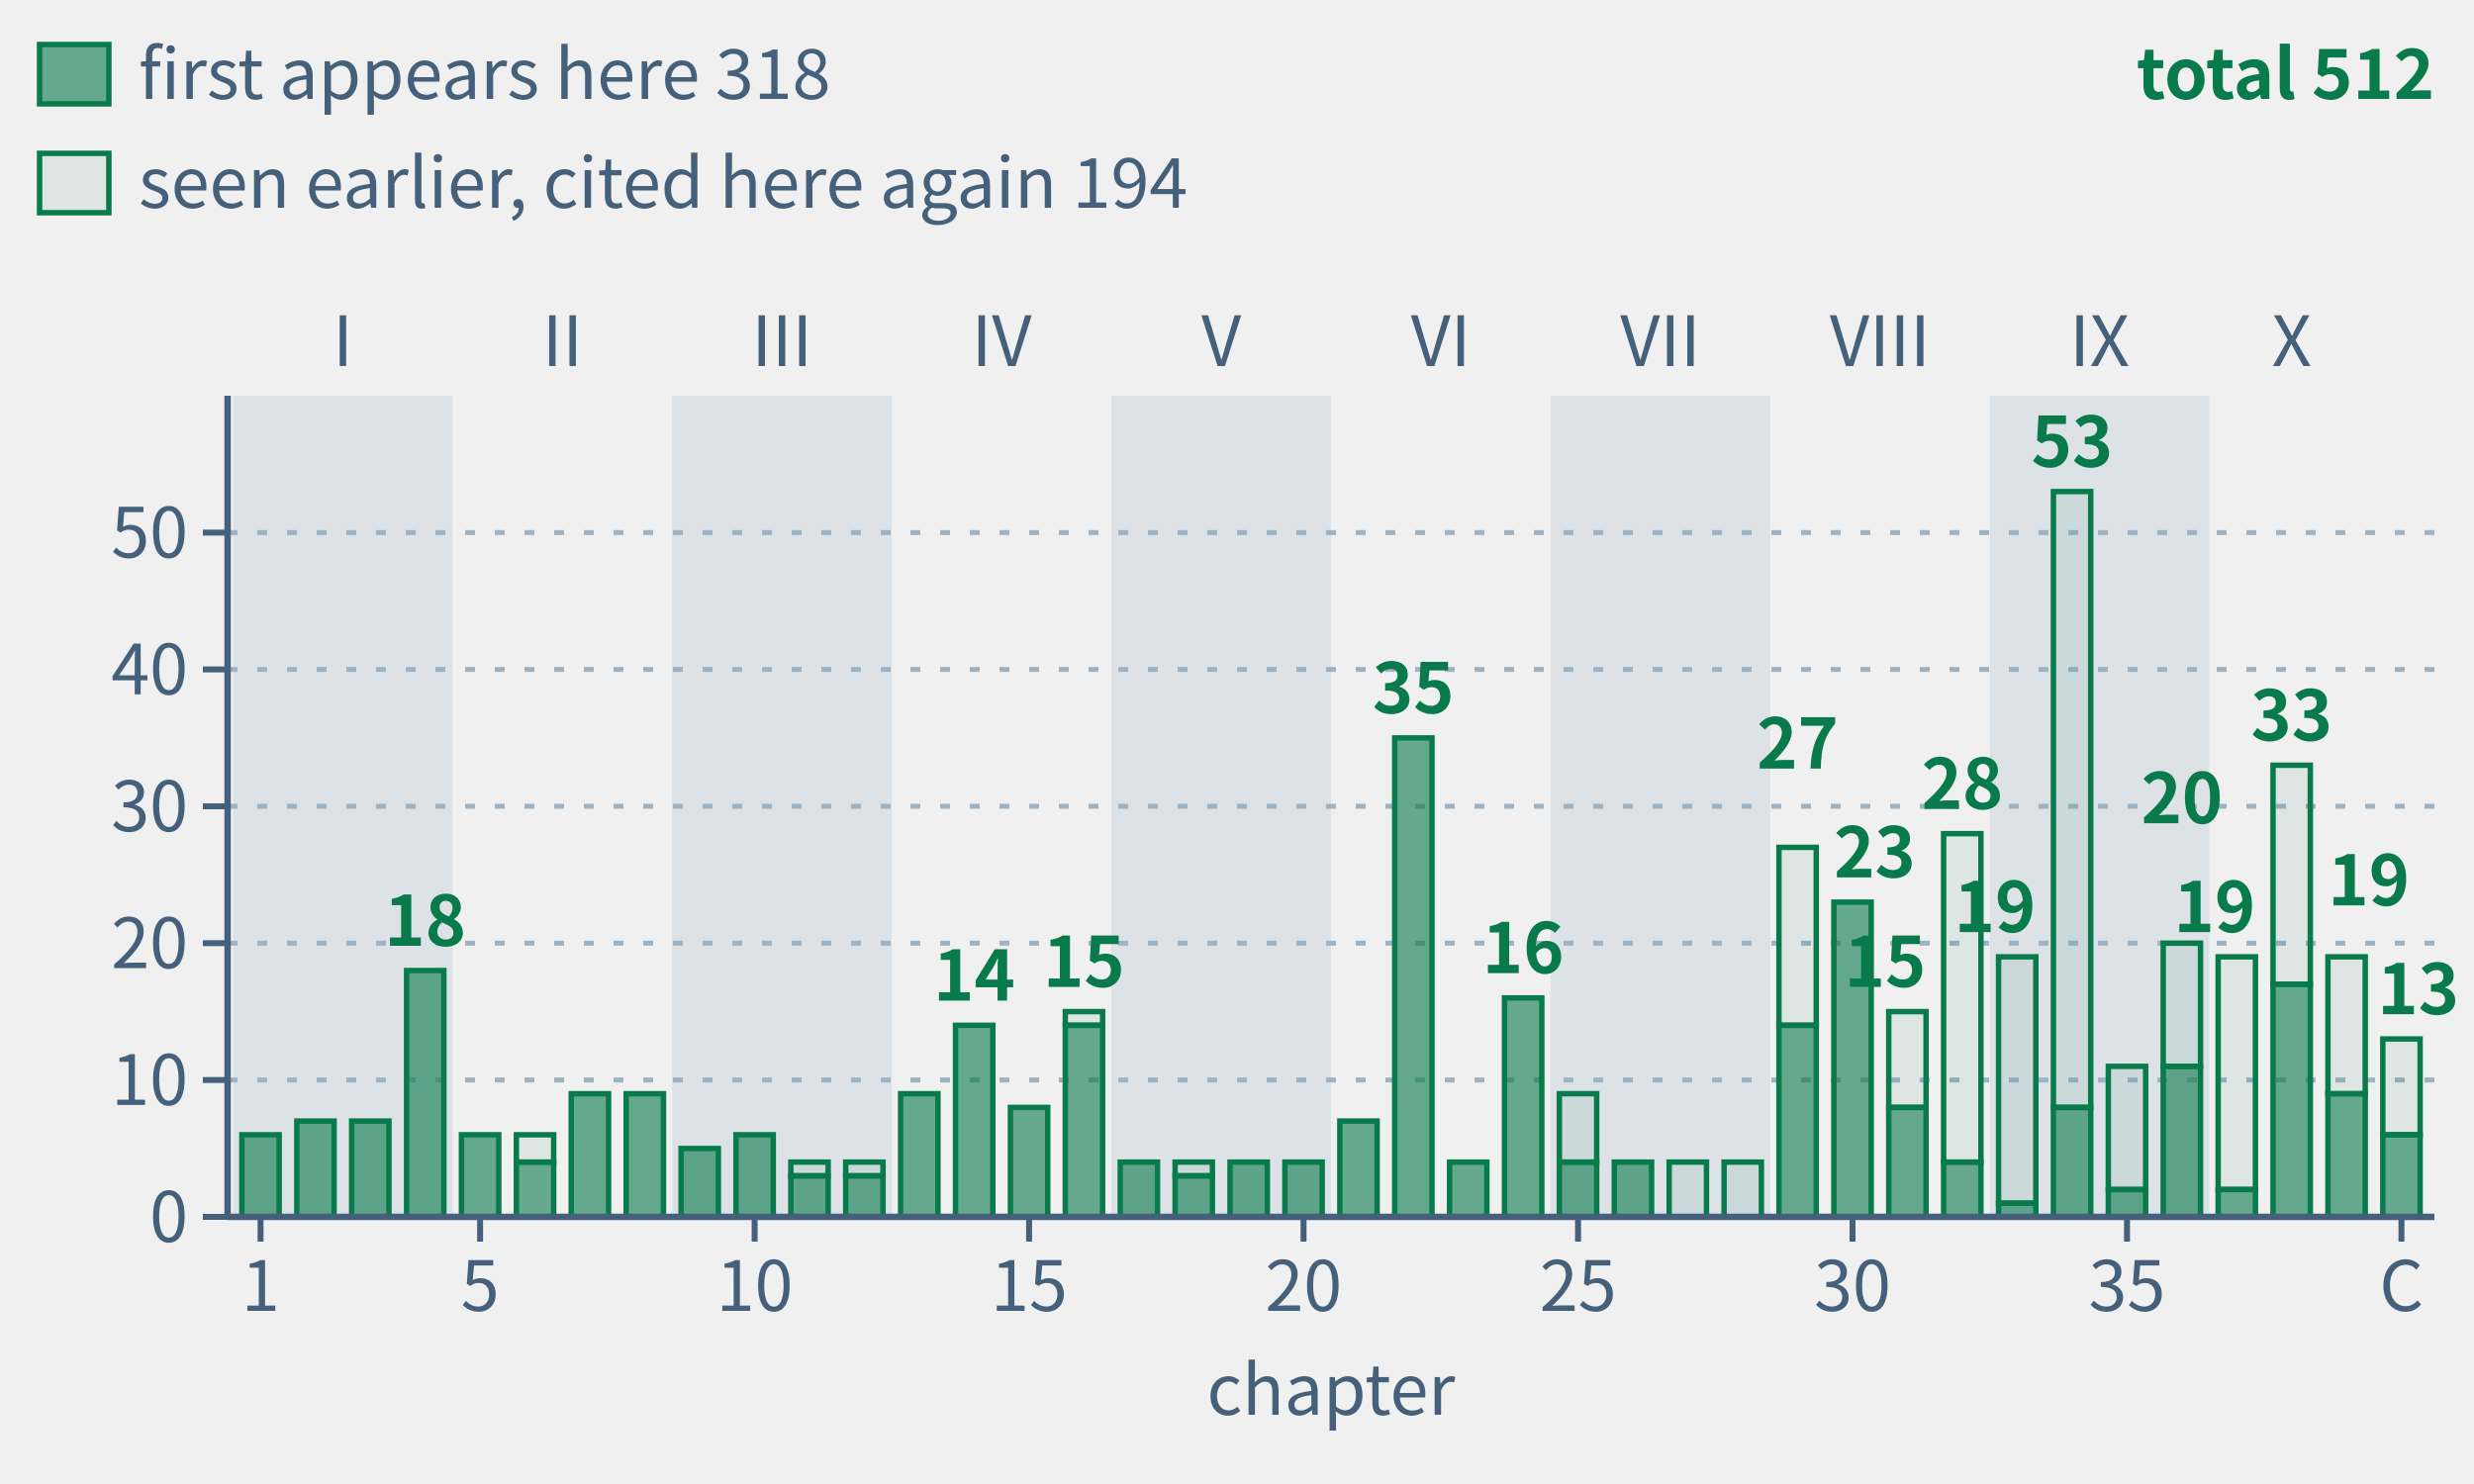
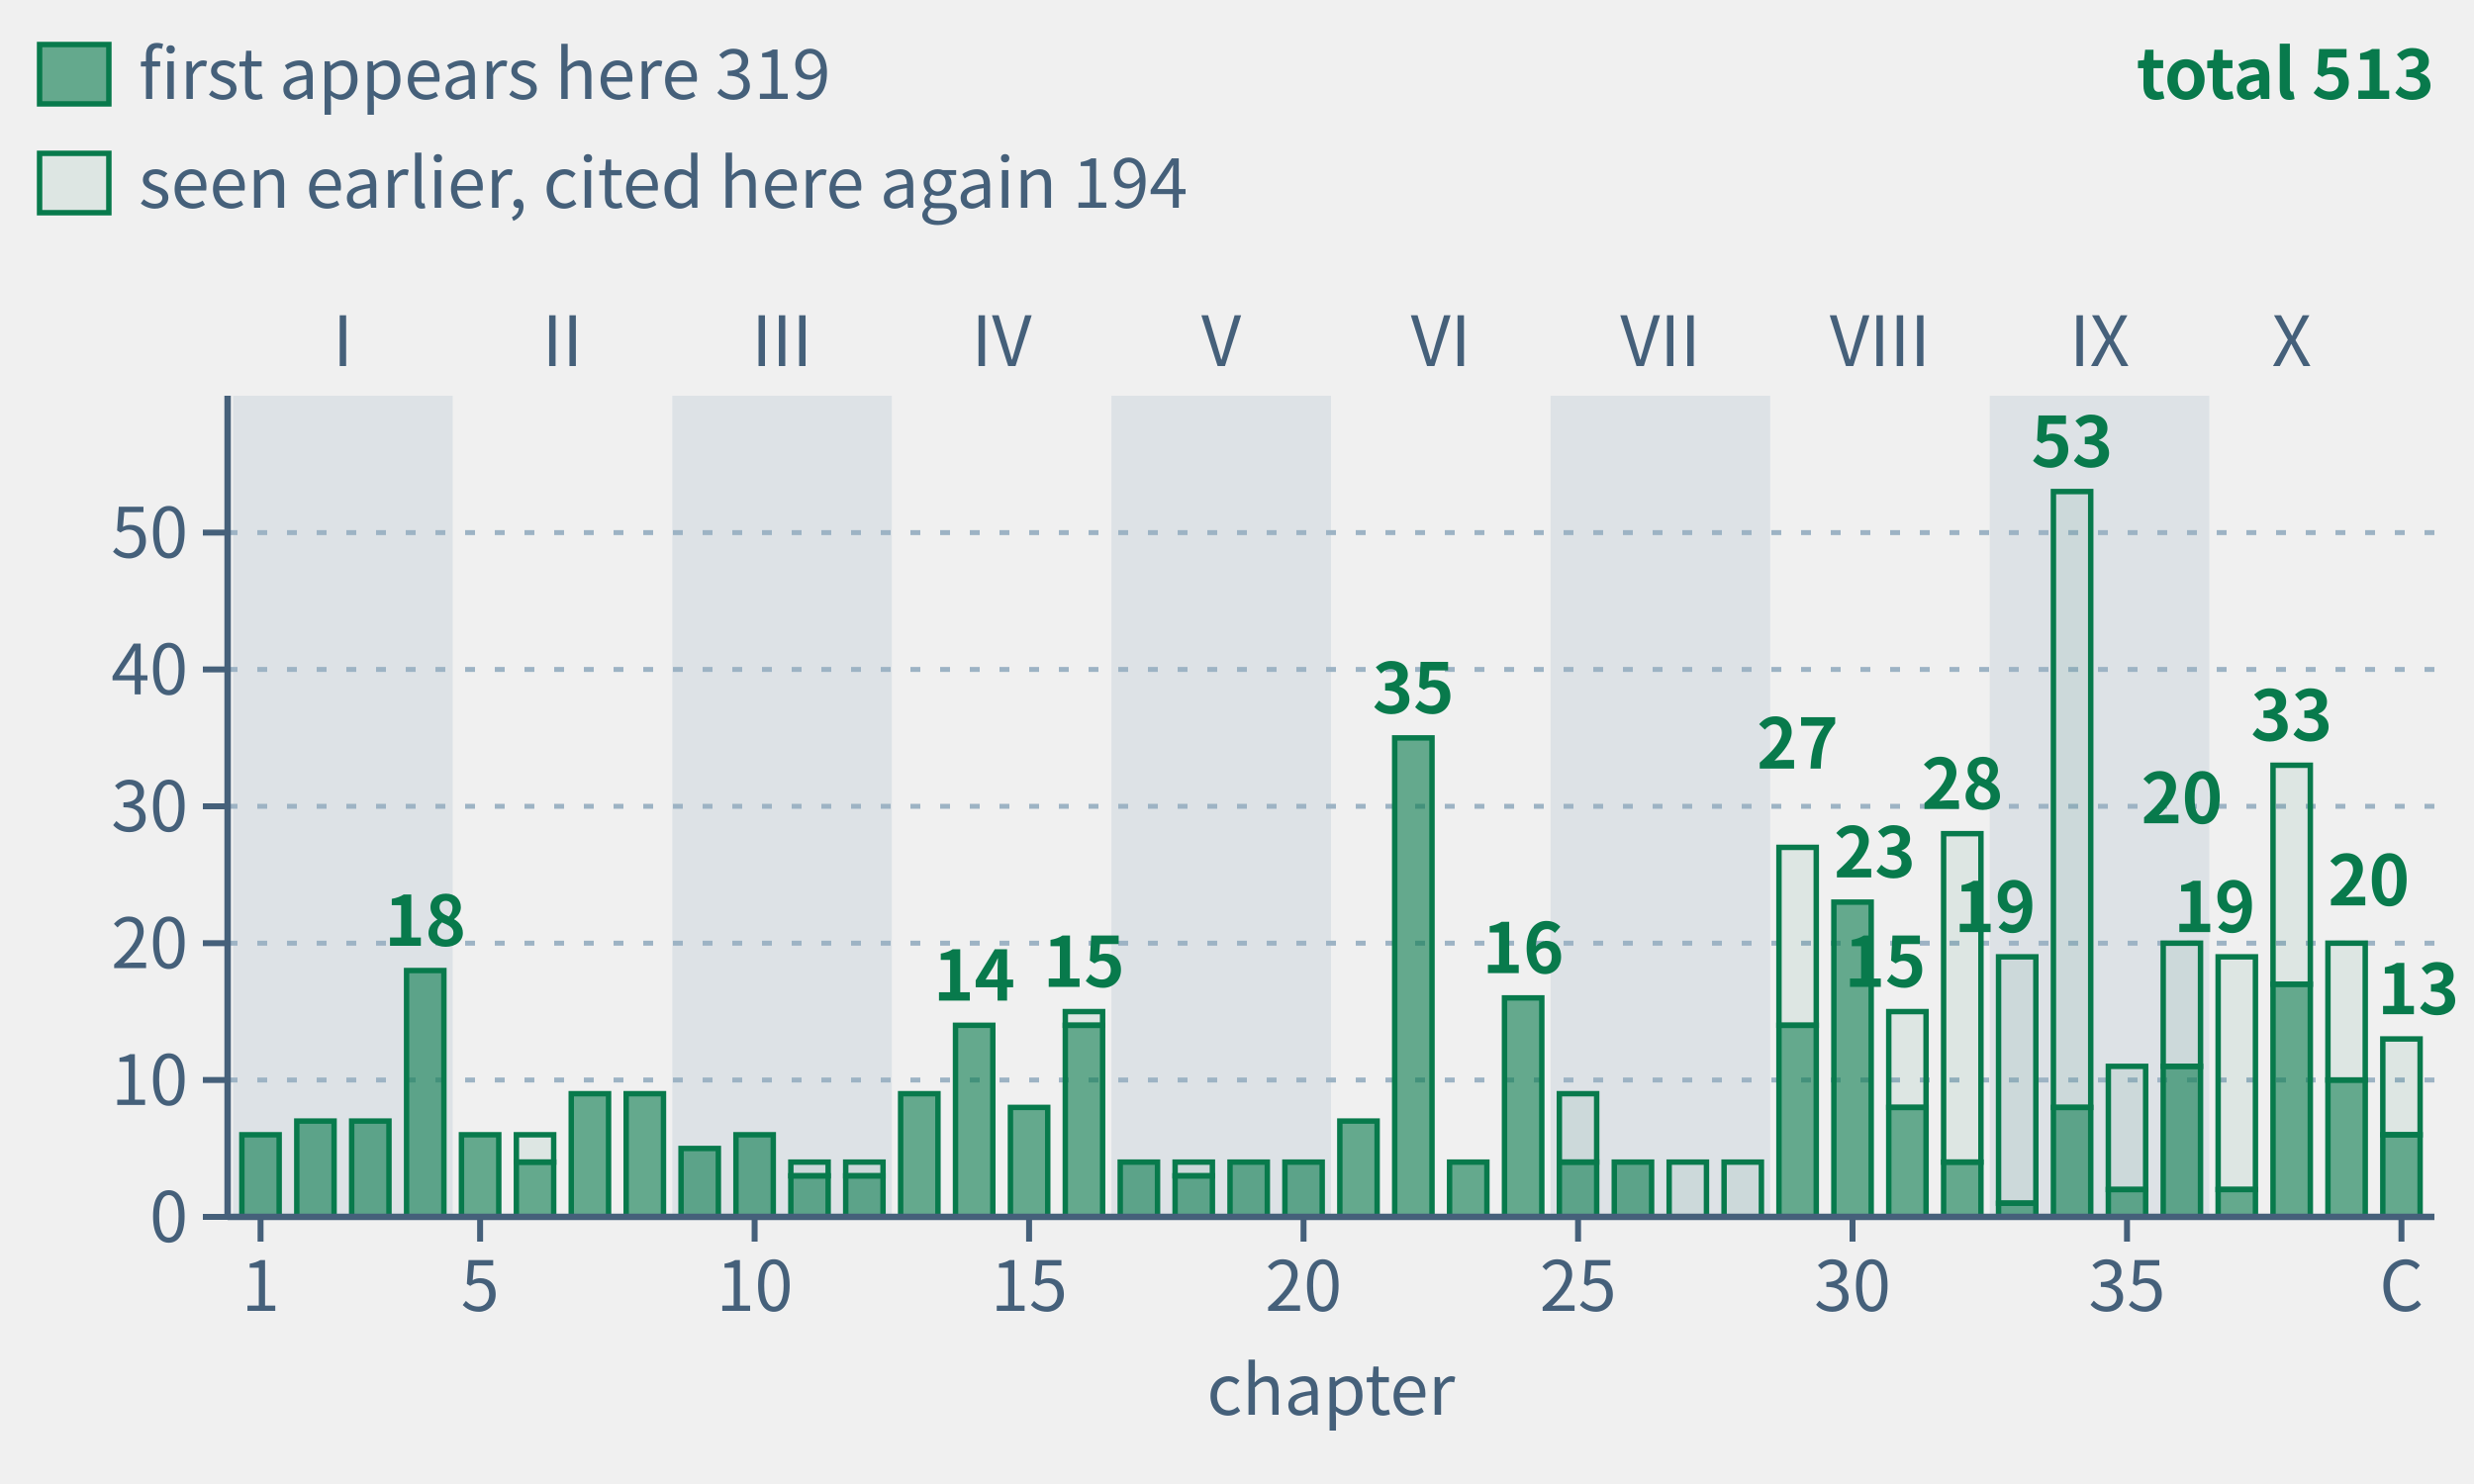
- <svg xmlns="http://www.w3.org/2000/svg" class="tr-fig" data-tr-fig="appc-theorems-by-chapter" data-lang="en" viewBox="0 0 500 300" width="500" height="300" font-family="'Noto Sans SC', 'Noto Sans CJK SC', 'Source Sans 3', 'PingFang SC', 'Microsoft YaHei', system-ui, sans-serif" role="img" aria-label="40 green bars in reading order, grouped by part. Each bar counts distinct frozen theorems cited by environment headers in that main chapter, including child pages. Total 512; solid sections count 318 first appearances, hollow sections 194 seen earlier. Reuse across main chapters counts again.">
+ <svg xmlns="http://www.w3.org/2000/svg" class="tr-fig" data-tr-fig="appc-theorems-by-chapter" data-lang="en" viewBox="0 0 500 300" width="500" height="300" font-family="'Noto Sans SC', 'Noto Sans CJK SC', 'Source Sans 3', 'PingFang SC', 'Microsoft YaHei', system-ui, sans-serif" role="img" aria-label="40 green bars in reading order, grouped by part. Each bar counts distinct frozen theorems cited by environment headers in that main chapter, including child pages. Total 513; solid sections count 319 first appearances, hollow sections 194 seen earlier. Reuse across main chapters counts again.">
  <style>.ts-ink{stroke:#0b1622}.tf-ink{fill:#0b1622}.ts-dim{stroke:#45607a}.tf-dim{fill:#45607a}.ts-faint{stroke:#9db3c4}.tf-faint{fill:#9db3c4}.ts-edge{stroke:#b9d0dd}.tf-edge{fill:#b9d0dd}.ts-hot{stroke:#5f9bb5}.tf-hot{fill:#5f9bb5}.ts-bg{stroke:#ffffff}.tf-bg{fill:#ffffff}.ts-panel{stroke:#eef5f9}.tf-panel{fill:#eef5f9}.ts-sheet{stroke:#f7fbfd}.tf-sheet{fill:#f7fbfd}.ts-cyan{stroke:#007c8a}.tf-cyan{fill:#007c8a}.ts-magenta{stroke:#b0128f}.tf-magenta{fill:#b0128f}.ts-amber{stroke:#946200}.tf-amber{fill:#946200}.ts-violet{stroke:#5a45c8}.tf-violet{fill:#5a45c8}.ts-ok{stroke:#087a4c}.tf-ok{fill:#087a4c}.ts-warn{stroke:#c21f3a}.tf-warn{fill:#c21f3a}.ts-blue{stroke:#1d5fd0}.tf-blue{fill:#1d5fd0}.ts-orange{stroke:#b85410}.tf-orange{fill:#b85410}.ts-sigma{stroke:#28405a}.tf-sigma{fill:#28405a}@media (prefers-color-scheme:dark){.ts-ink{stroke:#d4efff}.tf-ink{fill:#d4efff}.ts-dim{stroke:#6f8ea5}.tf-dim{fill:#6f8ea5}.ts-faint{stroke:#34506a}.tf-faint{fill:#34506a}.ts-edge{stroke:#143049}.tf-edge{fill:#143049}.ts-hot{stroke:#1f5d7c}.tf-hot{fill:#1f5d7c}.ts-bg{stroke:#03060c}.tf-bg{fill:#03060c}.ts-panel{stroke:#07101b}.tf-panel{fill:#07101b}.ts-sheet{stroke:#050c16}.tf-sheet{fill:#050c16}.ts-cyan{stroke:#19f0ff}.tf-cyan{fill:#19f0ff}.ts-magenta{stroke:#ff2fd0}.tf-magenta{fill:#ff2fd0}.ts-amber{stroke:#ffc83d}.tf-amber{fill:#ffc83d}.ts-violet{stroke:#9d8cff}.tf-violet{fill:#9d8cff}.ts-ok{stroke:#46ffb2}.tf-ok{fill:#46ffb2}.ts-warn{stroke:#ff5064}.tf-warn{fill:#ff5064}.ts-blue{stroke:#2a7bff}.tf-blue{fill:#2a7bff}.ts-orange{stroke:#ff8a3c}.tf-orange{fill:#ff8a3c}.ts-sigma{stroke:#cfe3ff}.tf-sigma{fill:#cfe3ff}}</style>
  <rect x="47.11" y="80" width="44.38" height="166" class="tf-faint" fill-opacity="0.22" />
  <text class="tf-dim" x="69.3" y="74" font-size="14" text-anchor="middle">I</text>
  <text class="tf-dim" x="113.68" y="74" font-size="14" text-anchor="middle">II</text>
  <rect x="135.87" y="80" width="44.38" height="166" class="tf-faint" fill-opacity="0.22" />
  <text class="tf-dim" x="158.05" y="74" font-size="14" text-anchor="middle">III</text>
  <text class="tf-dim" x="202.43" y="74" font-size="14" text-anchor="middle">IV</text>
  <rect x="224.62" y="80" width="44.38" height="166" class="tf-faint" fill-opacity="0.22" />
  <text class="tf-dim" x="246.81" y="74" font-size="14" text-anchor="middle">V</text>
  <text class="tf-dim" x="291.19" y="74" font-size="14" text-anchor="middle">VI</text>
  <rect x="313.38" y="80" width="44.38" height="166" class="tf-faint" fill-opacity="0.22" />
  <text class="tf-dim" x="335.57" y="74" font-size="14" text-anchor="middle">VII</text>
  <text class="tf-dim" x="379.95" y="74" font-size="14" text-anchor="middle">VIII</text>
  <rect x="402.13" y="80" width="44.38" height="166" class="tf-faint" fill-opacity="0.22" />
  <text class="tf-dim" x="424.32" y="74" font-size="14" text-anchor="middle">IX</text>
  <text class="tf-dim" x="463.15" y="74" font-size="14" text-anchor="middle">X</text>
  <line x1="46" y1="218.33" x2="492" y2="218.33" class="ts-faint" stroke-width="1" stroke-dasharray="2 4" fill="none" />
  <line x1="46" y1="190.67" x2="492" y2="190.67" class="ts-faint" stroke-width="1" stroke-dasharray="2 4" fill="none" />
  <line x1="46" y1="163" x2="492" y2="163" class="ts-faint" stroke-width="1" stroke-dasharray="2 4" fill="none" />
  <line x1="46" y1="135.33" x2="492" y2="135.33" class="ts-faint" stroke-width="1" stroke-dasharray="2 4" fill="none" />
  <line x1="46" y1="107.67" x2="492" y2="107.67" class="ts-faint" stroke-width="1" stroke-dasharray="2 4" fill="none" />
  <rect x="48.88" y="229.4" width="7.54" height="16.6" class="ts-ok tf-ok" stroke-width="1.1" fill-opacity="0.6" />
  <rect x="59.98" y="226.63" width="7.54" height="19.37" class="ts-ok tf-ok" stroke-width="1.1" fill-opacity="0.6" />
  <rect x="71.07" y="226.63" width="7.54" height="19.37" class="ts-ok tf-ok" stroke-width="1.1" fill-opacity="0.6" />
  <rect x="82.17" y="196.2" width="7.54" height="49.8" class="ts-ok tf-ok" stroke-width="1.1" fill-opacity="0.6" />
  <rect x="93.26" y="229.4" width="7.54" height="16.6" class="ts-ok tf-ok" stroke-width="1.1" fill-opacity="0.6" />
  <rect x="104.36" y="229.4" width="7.54" height="5.53" class="ts-ok tf-ok" stroke-width="1.1" fill-opacity="0.08" />
  <rect x="104.36" y="234.93" width="7.54" height="11.07" class="ts-ok tf-ok" stroke-width="1.1" fill-opacity="0.6" />
  <rect x="115.45" y="221.1" width="7.54" height="24.9" class="ts-ok tf-ok" stroke-width="1.1" fill-opacity="0.6" />
  <rect x="126.55" y="221.1" width="7.54" height="24.9" class="ts-ok tf-ok" stroke-width="1.1" fill-opacity="0.6" />
  <rect x="137.64" y="232.17" width="7.54" height="13.83" class="ts-ok tf-ok" stroke-width="1.1" fill-opacity="0.6" />
  <rect x="148.74" y="229.4" width="7.54" height="16.6" class="ts-ok tf-ok" stroke-width="1.1" fill-opacity="0.6" />
  <rect x="159.83" y="234.93" width="7.54" height="2.77" class="ts-ok tf-ok" stroke-width="1.1" fill-opacity="0.08" />
  <rect x="159.83" y="237.7" width="7.54" height="8.3" class="ts-ok tf-ok" stroke-width="1.1" fill-opacity="0.6" />
  <rect x="170.92" y="234.93" width="7.54" height="2.77" class="ts-ok tf-ok" stroke-width="1.1" fill-opacity="0.08" />
  <rect x="170.92" y="237.7" width="7.54" height="8.3" class="ts-ok tf-ok" stroke-width="1.1" fill-opacity="0.6" />
  <rect x="182.02" y="221.1" width="7.54" height="24.9" class="ts-ok tf-ok" stroke-width="1.1" fill-opacity="0.6" />
  <rect x="193.11" y="207.27" width="7.54" height="38.73" class="ts-ok tf-ok" stroke-width="1.1" fill-opacity="0.6" />
  <rect x="204.21" y="223.87" width="7.54" height="22.13" class="ts-ok tf-ok" stroke-width="1.1" fill-opacity="0.6" />
  <rect x="215.3" y="204.5" width="7.54" height="2.77" class="ts-ok tf-ok" stroke-width="1.1" fill-opacity="0.08" />
  <rect x="215.3" y="207.27" width="7.54" height="38.73" class="ts-ok tf-ok" stroke-width="1.1" fill-opacity="0.6" />
  <rect x="226.4" y="234.93" width="7.54" height="11.07" class="ts-ok tf-ok" stroke-width="1.1" fill-opacity="0.6" />
  <rect x="237.49" y="234.93" width="7.54" height="2.77" class="ts-ok tf-ok" stroke-width="1.1" fill-opacity="0.08" />
  <rect x="237.49" y="237.7" width="7.54" height="8.3" class="ts-ok tf-ok" stroke-width="1.1" fill-opacity="0.6" />
  <rect x="248.59" y="234.93" width="7.54" height="11.07" class="ts-ok tf-ok" stroke-width="1.1" fill-opacity="0.6" />
  <rect x="259.68" y="234.93" width="7.54" height="11.07" class="ts-ok tf-ok" stroke-width="1.1" fill-opacity="0.6" />
  <rect x="270.78" y="226.63" width="7.54" height="19.37" class="ts-ok tf-ok" stroke-width="1.1" fill-opacity="0.6" />
  <rect x="281.87" y="149.17" width="7.54" height="96.83" class="ts-ok tf-ok" stroke-width="1.1" fill-opacity="0.6" />
  <rect x="292.96" y="234.93" width="7.54" height="11.07" class="ts-ok tf-ok" stroke-width="1.1" fill-opacity="0.6" />
  <rect x="304.06" y="201.73" width="7.54" height="44.27" class="ts-ok tf-ok" stroke-width="1.1" fill-opacity="0.6" />
  <rect x="315.15" y="221.1" width="7.54" height="13.83" class="ts-ok tf-ok" stroke-width="1.1" fill-opacity="0.08" />
  <rect x="315.15" y="234.93" width="7.54" height="11.07" class="ts-ok tf-ok" stroke-width="1.1" fill-opacity="0.6" />
  <rect x="326.25" y="234.93" width="7.54" height="11.07" class="ts-ok tf-ok" stroke-width="1.1" fill-opacity="0.6" />
  <rect x="337.34" y="234.93" width="7.54" height="11.07" class="ts-ok tf-ok" stroke-width="1.1" fill-opacity="0.08" />
  <rect x="348.44" y="234.93" width="7.54" height="11.07" class="ts-ok tf-ok" stroke-width="1.1" fill-opacity="0.08" />
  <rect x="359.53" y="171.3" width="7.54" height="35.97" class="ts-ok tf-ok" stroke-width="1.1" fill-opacity="0.08" />
  <rect x="359.53" y="207.27" width="7.54" height="38.73" class="ts-ok tf-ok" stroke-width="1.1" fill-opacity="0.6" />
  <rect x="370.63" y="182.37" width="7.54" height="63.63" class="ts-ok tf-ok" stroke-width="1.1" fill-opacity="0.6" />
  <rect x="381.72" y="204.5" width="7.54" height="19.37" class="ts-ok tf-ok" stroke-width="1.1" fill-opacity="0.08" />
  <rect x="381.72" y="223.87" width="7.54" height="22.13" class="ts-ok tf-ok" stroke-width="1.1" fill-opacity="0.6" />
  <rect x="392.81" y="168.53" width="7.54" height="66.4" class="ts-ok tf-ok" stroke-width="1.1" fill-opacity="0.08" />
  <rect x="392.81" y="234.93" width="7.54" height="11.07" class="ts-ok tf-ok" stroke-width="1.1" fill-opacity="0.6" />
  <rect x="403.91" y="193.43" width="7.54" height="49.8" class="ts-ok tf-ok" stroke-width="1.1" fill-opacity="0.08" />
  <rect x="403.91" y="243.23" width="7.54" height="2.77" class="ts-ok tf-ok" stroke-width="1.1" fill-opacity="0.6" />
  <rect x="415" y="99.37" width="7.54" height="124.5" class="ts-ok tf-ok" stroke-width="1.1" fill-opacity="0.08" />
  <rect x="415" y="223.87" width="7.54" height="22.13" class="ts-ok tf-ok" stroke-width="1.1" fill-opacity="0.6" />
  <rect x="426.1" y="215.57" width="7.54" height="24.9" class="ts-ok tf-ok" stroke-width="1.1" fill-opacity="0.08" />
  <rect x="426.1" y="240.47" width="7.54" height="5.53" class="ts-ok tf-ok" stroke-width="1.1" fill-opacity="0.6" />
  <rect x="437.19" y="190.67" width="7.54" height="24.9" class="ts-ok tf-ok" stroke-width="1.1" fill-opacity="0.08" />
  <rect x="437.19" y="215.57" width="7.54" height="30.43" class="ts-ok tf-ok" stroke-width="1.1" fill-opacity="0.6" />
  <rect x="448.29" y="193.43" width="7.54" height="47.03" class="ts-ok tf-ok" stroke-width="1.1" fill-opacity="0.08" />
  <rect x="448.29" y="240.47" width="7.54" height="5.53" class="ts-ok tf-ok" stroke-width="1.1" fill-opacity="0.6" />
  <rect x="459.38" y="154.7" width="7.54" height="44.27" class="ts-ok tf-ok" stroke-width="1.1" fill-opacity="0.08" />
  <rect x="459.38" y="198.97" width="7.54" height="47.03" class="ts-ok tf-ok" stroke-width="1.1" fill-opacity="0.6" />
-   <rect x="470.48" y="193.43" width="7.54" height="27.67" class="ts-ok tf-ok" stroke-width="1.1" fill-opacity="0.08" />
-   <rect x="470.48" y="221.1" width="7.54" height="24.9" class="ts-ok tf-ok" stroke-width="1.1" fill-opacity="0.6" />
+   <rect x="470.48" y="190.67" width="7.54" height="27.67" class="ts-ok tf-ok" stroke-width="1.1" fill-opacity="0.08" />
+   <rect x="470.48" y="218.33" width="7.54" height="27.67" class="ts-ok tf-ok" stroke-width="1.1" fill-opacity="0.6" />
  <rect x="481.57" y="210.03" width="7.54" height="19.37" class="ts-ok tf-ok" stroke-width="1.1" fill-opacity="0.08" />
  <rect x="481.57" y="229.4" width="7.54" height="16.6" class="ts-ok tf-ok" stroke-width="1.1" fill-opacity="0.6" />
  <text class="tf-ok" x="85.94" y="191.2" font-size="14" text-anchor="middle" font-weight="600">18</text>
  <text class="tf-ok" x="196.89" y="202.27" font-size="14" text-anchor="middle" font-weight="600">14</text>
  <text class="tf-ok" x="219.07" y="199.5" font-size="14" text-anchor="middle" font-weight="600">15</text>
  <text class="tf-ok" x="285.64" y="144.17" font-size="14" text-anchor="middle" font-weight="600">35</text>
  <text class="tf-ok" x="307.83" y="196.73" font-size="14" text-anchor="middle" font-weight="600">16</text>
  <text class="tf-ok" x="363.3" y="155.37" font-size="14" text-anchor="middle" font-weight="600">27</text>
  <text class="tf-ok" x="370.63" y="177.37" font-size="14" font-weight="600">23</text>
  <text class="tf-ok" x="389.26" y="199.5" font-size="14" text-anchor="end" font-weight="600">15</text>
  <text class="tf-ok" x="396.59" y="163.53" font-size="14" text-anchor="middle" font-weight="600">28</text>
  <text class="tf-ok" x="411.45" y="188.43" font-size="14" text-anchor="end" font-weight="600">19</text>
  <text class="tf-ok" x="418.78" y="94.37" font-size="14" text-anchor="middle" font-weight="600">53</text>
  <text class="tf-ok" x="440.97" y="166.43" font-size="14" text-anchor="middle" font-weight="600">20</text>
  <text class="tf-ok" x="455.83" y="188.43" font-size="14" text-anchor="end" font-weight="600">19</text>
  <text class="tf-ok" x="463.15" y="149.7" font-size="14" text-anchor="middle" font-weight="600">33</text>
-   <text class="tf-ok" x="470.48" y="183.03" font-size="14" font-weight="600">19</text>
+   <text class="tf-ok" x="470.48" y="183.03" font-size="14" font-weight="600">20</text>
  <text class="tf-ok" x="497" y="205.03" font-size="14" text-anchor="end" font-weight="600">13</text>
  <line x1="46" y1="246" x2="492" y2="246" class="ts-dim" stroke-width="1.3" fill="none" />
  <line x1="52.66" y1="246" x2="52.66" y2="251" class="ts-dim" stroke-width="1.2" fill="none" />
  <text class="tf-dim" x="52.66" y="265" font-size="14" text-anchor="middle">1</text>
  <line x1="97.03" y1="246" x2="97.03" y2="251" class="ts-dim" stroke-width="1.2" fill="none" />
  <text class="tf-dim" x="97.03" y="265" font-size="14" text-anchor="middle">5</text>
  <line x1="152.51" y1="246" x2="152.51" y2="251" class="ts-dim" stroke-width="1.2" fill="none" />
  <text class="tf-dim" x="152.51" y="265" font-size="14" text-anchor="middle">10</text>
  <line x1="207.98" y1="246" x2="207.98" y2="251" class="ts-dim" stroke-width="1.2" fill="none" />
  <text class="tf-dim" x="207.98" y="265" font-size="14" text-anchor="middle">15</text>
  <line x1="263.45" y1="246" x2="263.45" y2="251" class="ts-dim" stroke-width="1.2" fill="none" />
  <text class="tf-dim" x="263.45" y="265" font-size="14" text-anchor="middle">20</text>
  <line x1="318.93" y1="246" x2="318.93" y2="251" class="ts-dim" stroke-width="1.2" fill="none" />
  <text class="tf-dim" x="318.93" y="265" font-size="14" text-anchor="middle">25</text>
  <line x1="374.4" y1="246" x2="374.4" y2="251" class="ts-dim" stroke-width="1.2" fill="none" />
  <text class="tf-dim" x="374.4" y="265" font-size="14" text-anchor="middle">30</text>
  <line x1="429.87" y1="246" x2="429.87" y2="251" class="ts-dim" stroke-width="1.2" fill="none" />
  <text class="tf-dim" x="429.87" y="265" font-size="14" text-anchor="middle">35</text>
  <line x1="485.34" y1="246" x2="485.34" y2="251" class="ts-dim" stroke-width="1.2" fill="none" />
  <text class="tf-dim" x="485.34" y="265" font-size="14" text-anchor="middle">C</text>
  <text class="tf-dim" x="269" y="286" font-size="14" text-anchor="middle">chapter</text>
  <line x1="46" y1="80" x2="46" y2="246" class="ts-dim" stroke-width="1.3" fill="none" />
  <line x1="41" y1="246" x2="46" y2="246" class="ts-dim" stroke-width="1.2" fill="none" />
  <text class="tf-dim" x="38" y="251.04" font-size="14" text-anchor="end">0</text>
  <line x1="41" y1="218.33" x2="46" y2="218.33" class="ts-dim" stroke-width="1.2" fill="none" />
  <text class="tf-dim" x="38" y="223.37" font-size="14" text-anchor="end">10</text>
  <line x1="41" y1="190.67" x2="46" y2="190.67" class="ts-dim" stroke-width="1.2" fill="none" />
  <text class="tf-dim" x="38" y="195.71" font-size="14" text-anchor="end">20</text>
  <line x1="41" y1="163" x2="46" y2="163" class="ts-dim" stroke-width="1.2" fill="none" />
  <text class="tf-dim" x="38" y="168.04" font-size="14" text-anchor="end">30</text>
  <line x1="41" y1="135.33" x2="46" y2="135.33" class="ts-dim" stroke-width="1.2" fill="none" />
  <text class="tf-dim" x="38" y="140.37" font-size="14" text-anchor="end">40</text>
  <line x1="41" y1="107.67" x2="46" y2="107.67" class="ts-dim" stroke-width="1.2" fill="none" />
  <text class="tf-dim" x="38" y="112.71" font-size="14" text-anchor="end">50</text>
  <rect x="8" y="9" width="14" height="12" class="ts-ok tf-ok" stroke-width="1.1" fill-opacity="0.6" />
-   <text class="tf-dim" x="28" y="20" font-size="14">first appears here 318</text>
+   <text class="tf-dim" x="28" y="20" font-size="14">first appears here 319</text>
  <rect x="8" y="31" width="14" height="12" class="ts-ok tf-ok" stroke-width="1.1" fill-opacity="0.08" />
  <text class="tf-dim" x="28" y="42" font-size="14">seen earlier, cited here again 194</text>
-   <text class="tf-ok" x="492" y="20" font-size="14" text-anchor="end" font-weight="600">total 512</text>
+   <text class="tf-ok" x="492" y="20" font-size="14" text-anchor="end" font-weight="600">total 513</text>
</svg>
